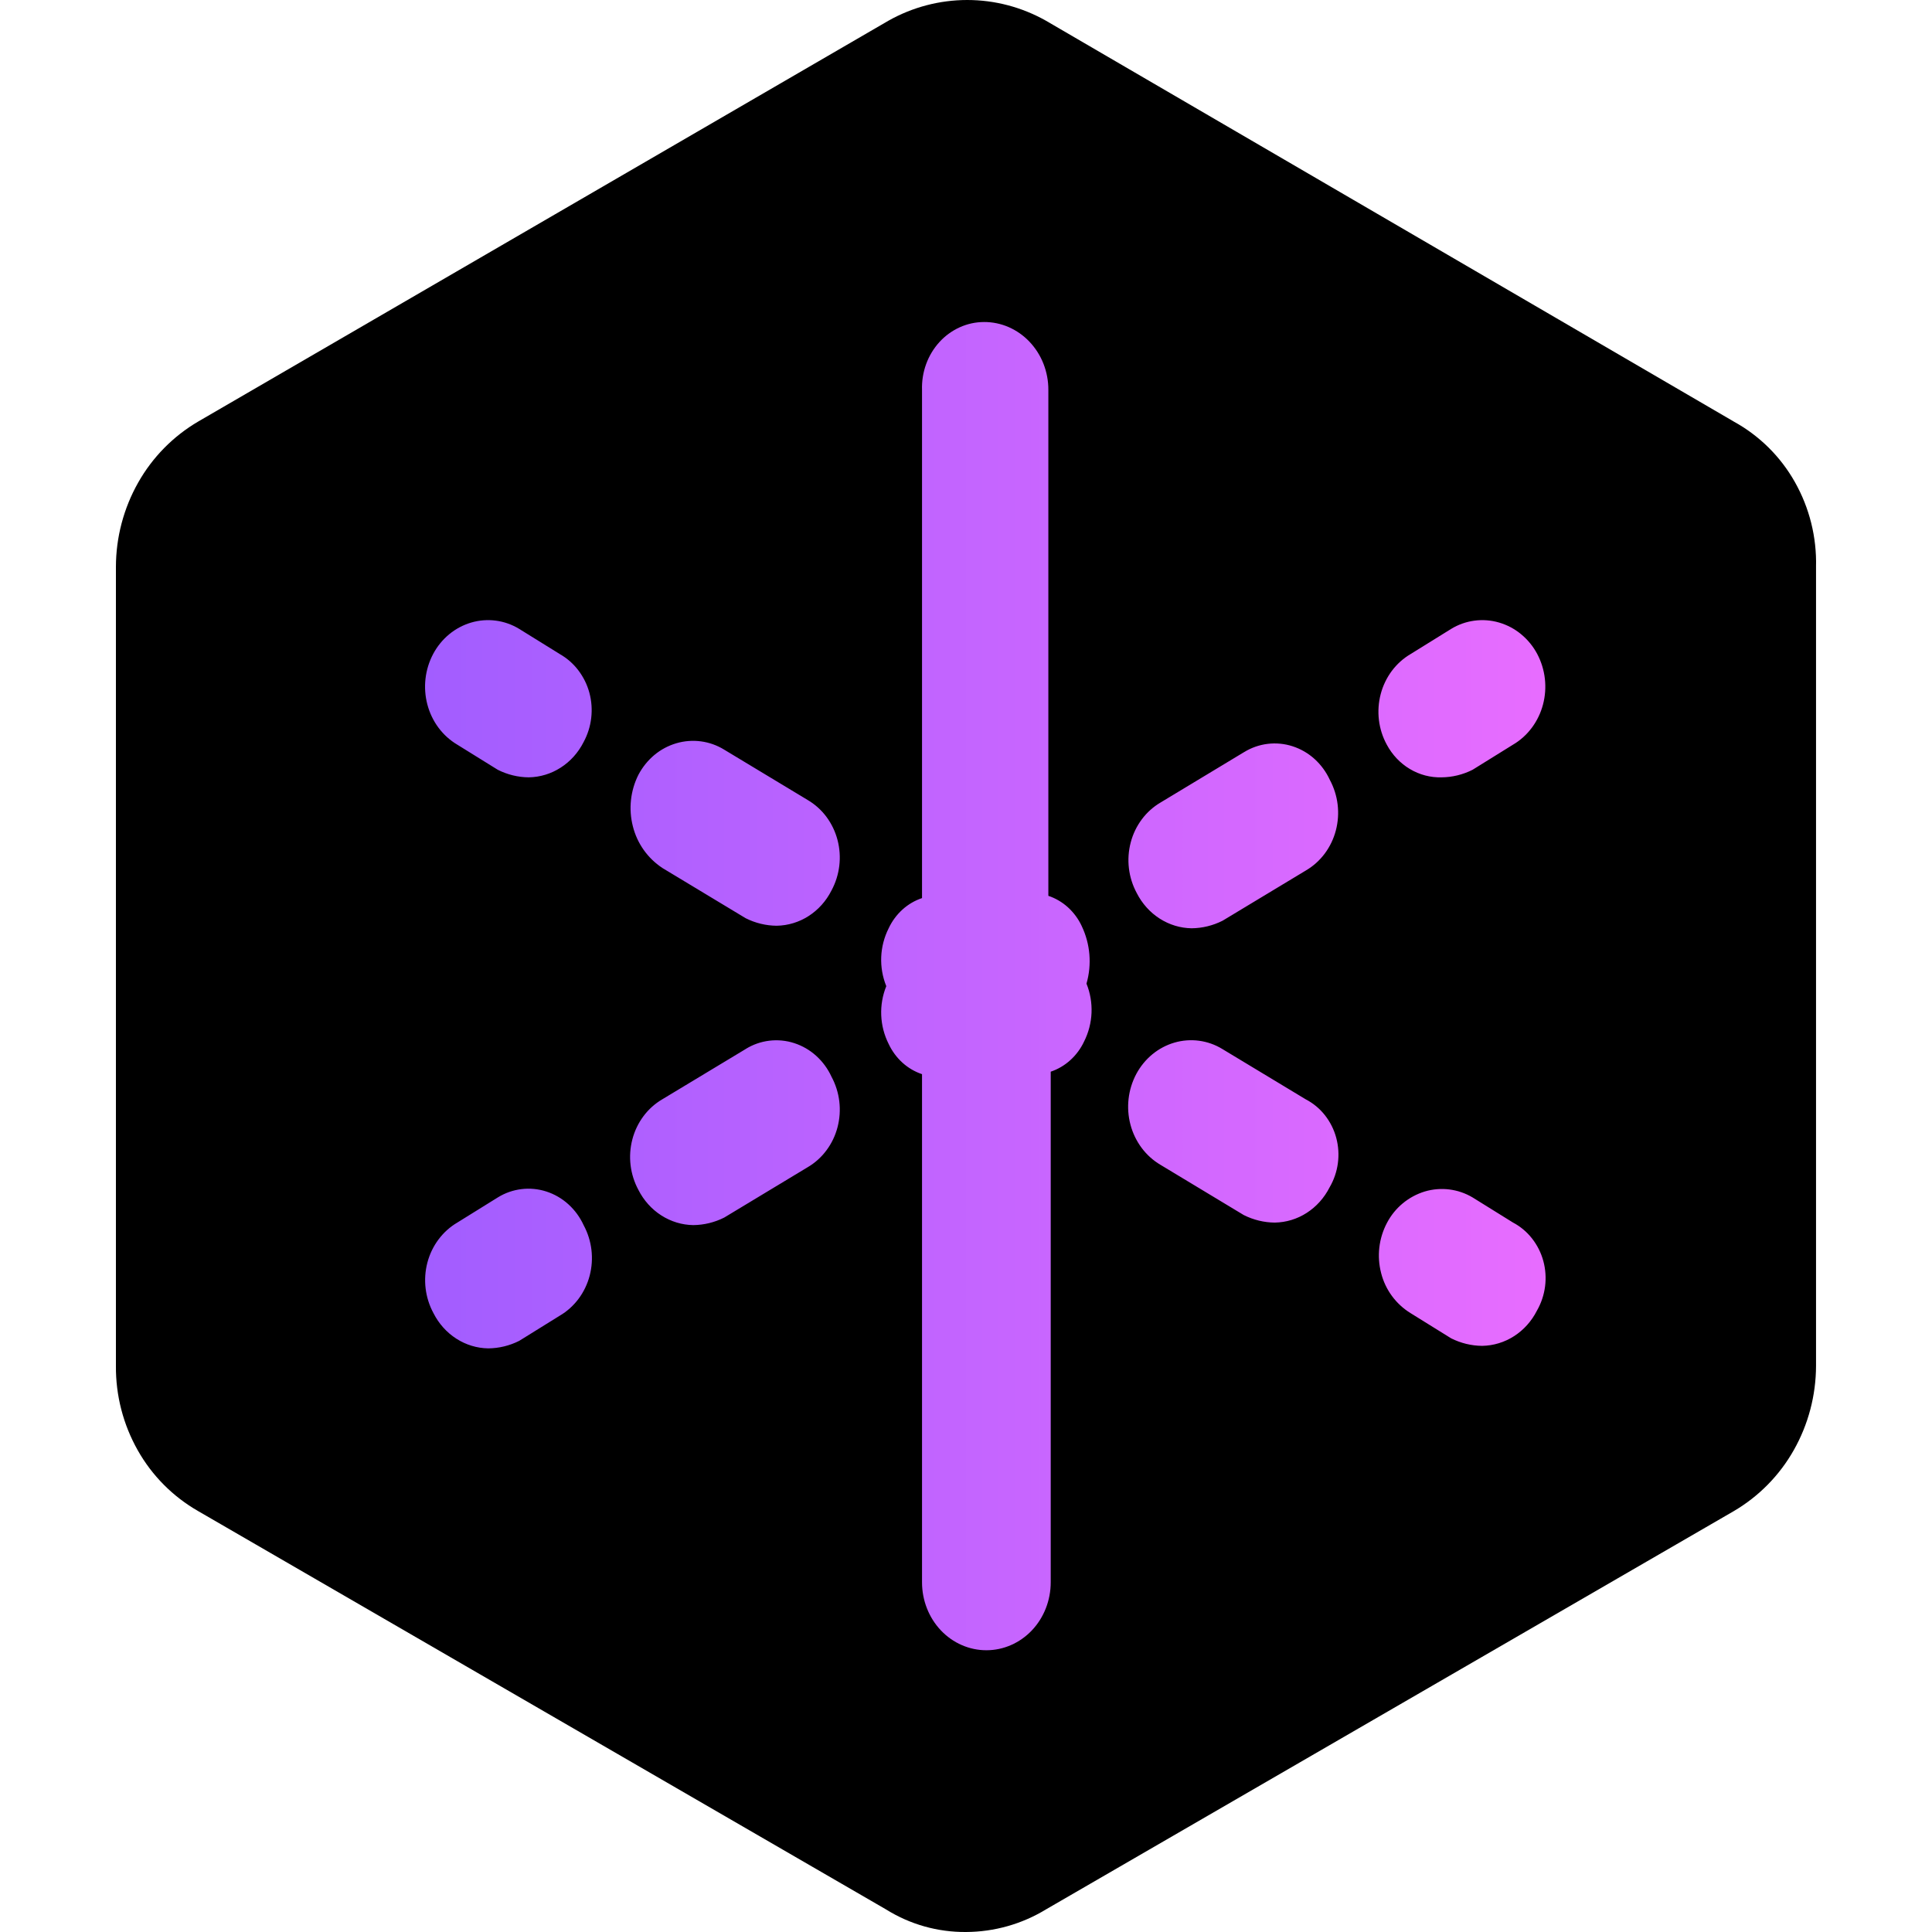
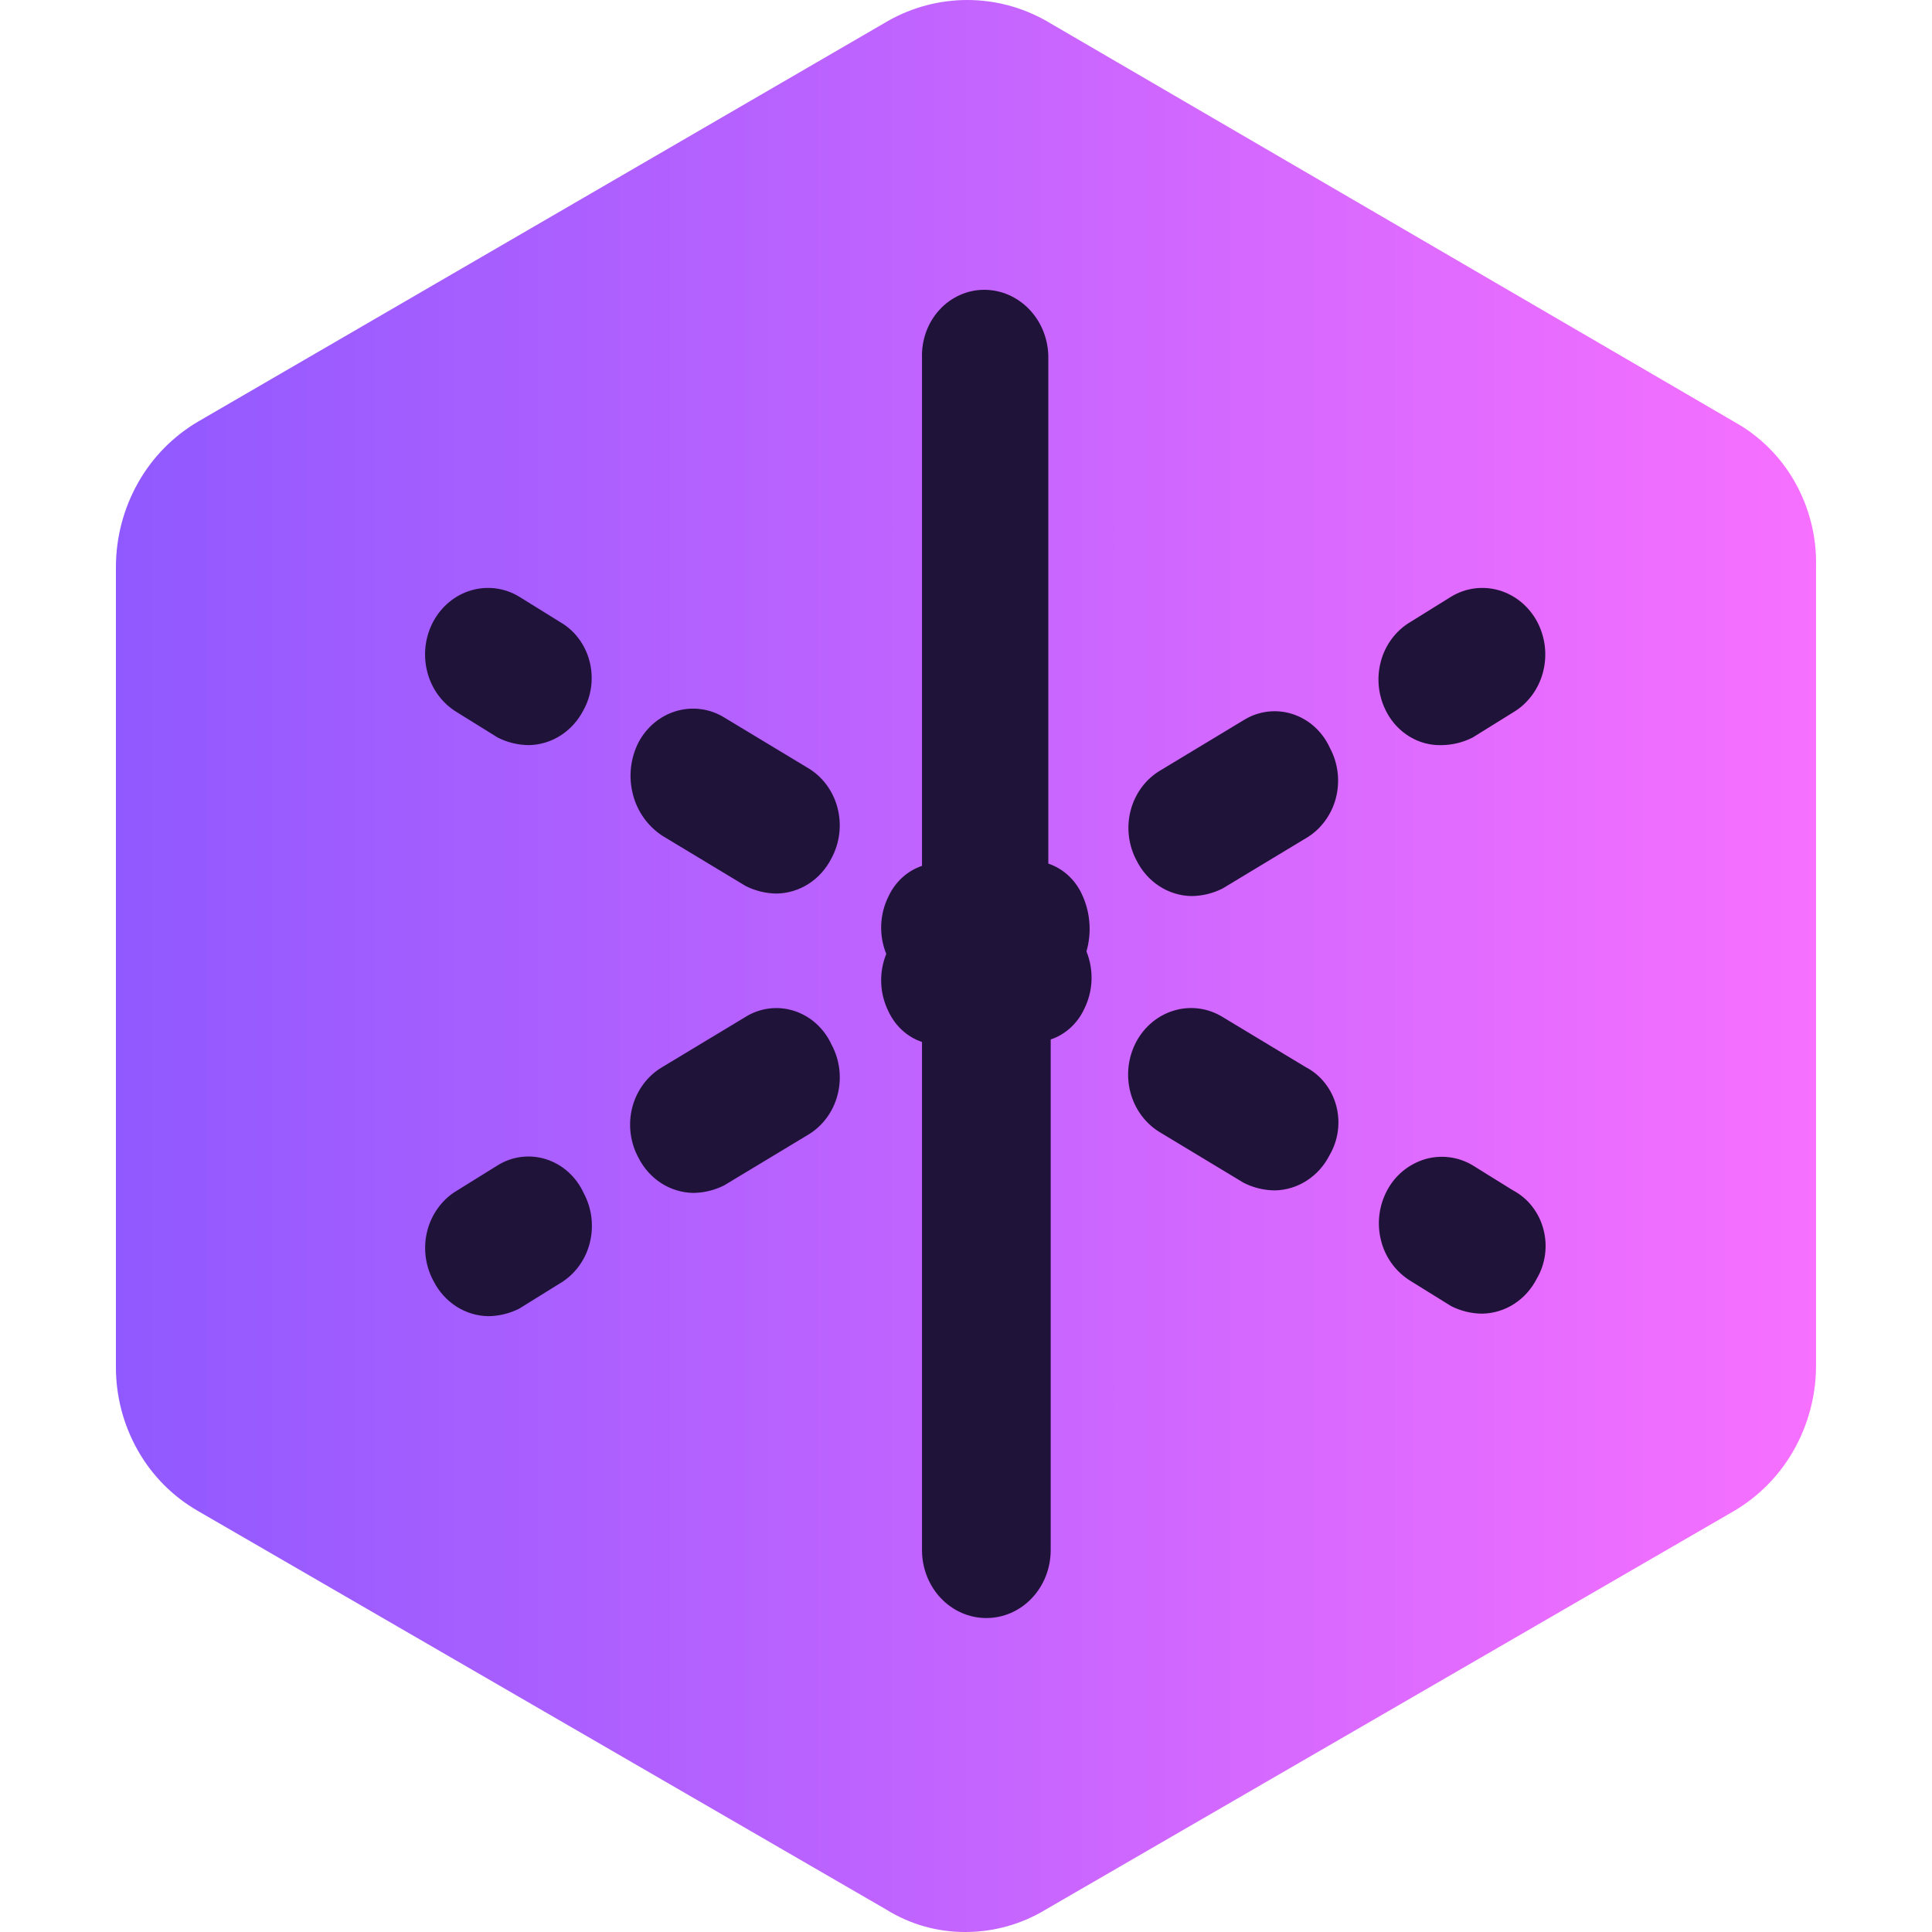
<svg xmlns="http://www.w3.org/2000/svg" width="80" height="80" fill="none" viewBox="0 0 80 80">
-   <path d="M71.788 17.453 43.308.856C42.309.294 41.189 0 40.05 0a6.651 6.651 0 0 0-3.259.856L8.21 17.453a6.813 6.813 0 0 0-2.49 2.532 7.111 7.111 0 0 0-.92 3.484v33.088a6.985 6.985 0 0 0 .903 3.495 6.688 6.688 0 0 0 2.507 2.522l28.48 16.492A6.15 6.15 0 0 0 40 80a6.413 6.413 0 0 0 3.309-.934l28.48-16.492a6.81 6.81 0 0 0 2.49-2.532c.598-1.057.916-2.26.919-3.485V23.47a6.793 6.793 0 0 0-.876-3.51 6.496 6.496 0 0 0-2.534-2.506Z" fill="#000" />
-   <path d="m20.613 49.583-1.678 1.042c-.3.175-.564.413-.776.697-.213.284-.37.61-.462.96a2.874 2.874 0 0 0 .252 2.093c.22.435.547.8.946 1.056.399.257.856.396 1.323.402.445-.004.882-.11 1.283-.312l1.678-1.042c.3-.175.564-.413.777-.697.212-.284.369-.61.461-.96a2.876 2.876 0 0 0-.251-2.093 2.663 2.663 0 0 0-.633-.864 2.5 2.5 0 0 0-.907-.526 2.408 2.408 0 0 0-2.013.244Zm10.264-6.145-3.455 2.083a2.63 2.63 0 0 0-.777.697 2.79 2.79 0 0 0-.46.96 2.874 2.874 0 0 0 .25 2.093c.22.435.548.8.947 1.056.399.256.856.395 1.323.402a2.91 2.91 0 0 0 1.283-.312l3.454-2.084c.3-.175.565-.412.777-.697.213-.284.37-.61.461-.96a2.876 2.876 0 0 0-.25-2.093 2.66 2.66 0 0 0-.634-.864 2.498 2.498 0 0 0-.907-.525 2.409 2.409 0 0 0-2.013.243Zm13.914-5.094a2.443 2.443 0 0 0-.57-.774 2.3 2.3 0 0 0-.811-.476V16.146a2.94 2.94 0 0 0-.2-1.078 2.818 2.818 0 0 0-.578-.914 2.649 2.649 0 0 0-.866-.61 2.532 2.532 0 0 0-1.02-.21 2.46 2.46 0 0 0-1.005.218 2.578 2.578 0 0 0-.843.614c-.24.263-.426.573-.55.913a2.86 2.86 0 0 0-.169 1.067v21.042c-.298.1-.574.261-.811.476a2.446 2.446 0 0 0-.57.774 2.904 2.904 0 0 0-.099 2.396 2.903 2.903 0 0 0 .099 2.395c.139.296.333.559.57.774a2.3 2.3 0 0 0 .811.476v21.042c0 .746.281 1.461.78 1.989.5.527 1.178.823 1.885.823.706 0 1.384-.296 1.884-.823.5-.528.78-1.243.78-1.99V44.376c.298-.1.574-.262.811-.477.238-.215.432-.477.571-.773a2.908 2.908 0 0 0 .099-2.396 3.37 3.37 0 0 0-.198-2.385Zm6.72-7.198-3.453 2.083a2.63 2.63 0 0 0-.777.697c-.213.285-.37.61-.461.96a2.874 2.874 0 0 0 .25 2.093c.221.435.548.8.947 1.056.4.257.856.396 1.324.403.444-.004.882-.111 1.283-.313l3.454-2.083c.3-.176.564-.413.777-.697.212-.285.369-.611.46-.96a2.874 2.874 0 0 0-.25-2.093 2.666 2.666 0 0 0-.633-.865 2.502 2.502 0 0 0-.907-.525 2.41 2.41 0 0 0-2.013.244Zm8.182 1.042c.444-.004.882-.111 1.283-.313l1.678-1.042c.3-.176.563-.414.776-.699.212-.285.37-.611.462-.96a2.9 2.9 0 0 0-.24-2.097 2.715 2.715 0 0 0-.667-.816 2.555 2.555 0 0 0-.912-.483 2.474 2.474 0 0 0-1.985.264l-1.678 1.041c-.3.176-.564.413-.777.697-.212.285-.37.611-.461.96-.092.35-.117.714-.074 1.073.043.36.154.707.325 1.02.226.423.557.772.957 1.01.4.239.854.358 1.313.345Zm2.96 18.437-1.677-1.042A2.486 2.486 0 0 0 59 49.336a2.636 2.636 0 0 0-1.566 1.296 2.889 2.889 0 0 0-.244 2.084 2.736 2.736 0 0 0 1.22 1.659l1.678 1.042c.4.201.838.308 1.283.312a2.515 2.515 0 0 0 1.323-.402c.4-.256.726-.621.947-1.056a2.71 2.71 0 0 0 .266-2.052 2.621 2.621 0 0 0-.469-.936 2.463 2.463 0 0 0-.784-.658Zm-8.585-5.104-3.454-2.084a2.473 2.473 0 0 0-1.986-.264c-.331.097-.64.26-.912.484-.27.223-.497.5-.666.816a2.9 2.9 0 0 0-.24 2.097c.092.349.25.675.462.96.212.285.476.522.776.7l3.454 2.083c.4.201.839.308 1.283.312a2.513 2.513 0 0 0 1.323-.402c.4-.257.726-.621.947-1.056a2.691 2.691 0 0 0 .275-2.055 2.602 2.602 0 0 0-.471-.937 2.442 2.442 0 0 0-.791-.654Zm-26.646-9.583 3.454 2.083c.401.202.84.308 1.283.312a2.515 2.515 0 0 0 1.324-.402c.399-.256.726-.621.946-1.056a2.876 2.876 0 0 0 .251-2.093 2.791 2.791 0 0 0-.46-.96 2.632 2.632 0 0 0-.778-.697l-3.454-2.083a2.455 2.455 0 0 0-1.983-.265 2.54 2.54 0 0 0-.91.486c-.269.225-.493.504-.66.82a3.064 3.064 0 0 0-.229 2.134 2.908 2.908 0 0 0 1.216 1.72Zm-4.243-8.855L21.5 26.042a2.473 2.473 0 0 0-1.986-.264c-.33.096-.64.26-.911.483-.271.223-.497.5-.666.816a2.9 2.9 0 0 0-.24 2.097c.092.349.249.675.461.96.213.285.477.523.776.7l1.678 1.041c.4.202.839.309 1.283.313a2.515 2.515 0 0 0 1.323-.403c.4-.256.726-.62.947-1.056a2.778 2.778 0 0 0 .24-2.044 2.694 2.694 0 0 0-.46-.932 2.532 2.532 0 0 0-.767-.67Z" fill="url(#a)" />
+   <path d="M71.788 17.453 43.308.856C42.309.294 41.189 0 40.05 0a6.651 6.651 0 0 0-3.259.856L8.21 17.453a6.813 6.813 0 0 0-2.49 2.532 7.111 7.111 0 0 0-.92 3.484v33.088a6.985 6.985 0 0 0 .903 3.495 6.688 6.688 0 0 0 2.507 2.522l28.48 16.492A6.15 6.15 0 0 0 40 80a6.413 6.413 0 0 0 3.309-.934l28.48-16.492a6.81 6.81 0 0 0 2.49-2.532c.598-1.057.916-2.26.919-3.485V23.47a6.793 6.793 0 0 0-.876-3.51 6.496 6.496 0 0 0-2.534-2.506Z" fill="url(#a)" />
+   <path d="m20.613 48.25-1.678 1.042c-.3.175-.564.412-.776.697-.213.284-.37.61-.462.96a2.874 2.874 0 0 0 .252 2.093c.22.435.547.8.946 1.056.399.256.856.395 1.323.402.445-.004.882-.11 1.283-.313l1.678-1.041c.3-.176.564-.413.777-.697.212-.285.37-.61.46-.96a2.878 2.878 0 0 0-.25-2.093 2.66 2.66 0 0 0-.633-.864 2.5 2.5 0 0 0-.907-.526 2.408 2.408 0 0 0-2.013.244Zm10.264-6.146-3.455 2.083c-.3.176-.564.413-.776.697a2.79 2.79 0 0 0-.462.96 2.879 2.879 0 0 0 .252 2.093c.22.435.547.8.946 1.057.4.256.856.395 1.323.402a2.91 2.91 0 0 0 1.283-.313L33.442 47c.3-.176.565-.413.777-.697.213-.284.37-.61.461-.96a2.87 2.87 0 0 0-.25-2.093 2.66 2.66 0 0 0-.633-.864 2.497 2.497 0 0 0-.908-.526 2.407 2.407 0 0 0-2.013.244ZM44.79 37.01a2.448 2.448 0 0 0-.57-.773 2.299 2.299 0 0 0-.811-.477V14.813a2.937 2.937 0 0 0-.2-1.078 2.818 2.818 0 0 0-.578-.914 2.65 2.65 0 0 0-.866-.61 2.533 2.533 0 0 0-1.02-.211 2.459 2.459 0 0 0-1.004.219 2.578 2.578 0 0 0-.844.614c-.24.262-.426.573-.55.913-.123.34-.18.702-.169 1.066v21.042c-.298.1-.574.262-.811.477a2.446 2.446 0 0 0-.57.773 2.908 2.908 0 0 0-.099 2.396 2.908 2.908 0 0 0 .099 2.396c.139.295.333.558.57.773a2.3 2.3 0 0 0 .811.477v21.041c0 .746.281 1.462.78 1.99.5.527 1.178.823 1.885.823.707 0 1.384-.296 1.884-.824.5-.527.78-1.243.78-1.989V43.042c.298-.1.574-.262.812-.477.237-.215.431-.478.57-.773a2.907 2.907 0 0 0 .099-2.396 3.371 3.371 0 0 0-.198-2.386Zm6.72-7.198-3.453 2.084c-.3.175-.564.412-.777.697-.212.284-.37.61-.461.96a2.876 2.876 0 0 0 .251 2.093c.22.435.547.8.946 1.056.4.256.856.395 1.324.402.444-.004.882-.11 1.283-.312l3.454-2.084c.3-.175.564-.412.776-.697.213-.284.37-.61.462-.96a2.876 2.876 0 0 0-.252-2.093 2.662 2.662 0 0 0-.632-.864 2.505 2.505 0 0 0-.907-.526 2.41 2.41 0 0 0-2.013.244Zm8.182 1.042c.444-.004.882-.11 1.283-.312l1.678-1.042c.3-.177.563-.415.776-.7.212-.284.37-.61.462-.96a2.902 2.902 0 0 0-.24-2.097 2.72 2.72 0 0 0-.667-.815 2.559 2.559 0 0 0-.911-.484 2.475 2.475 0 0 0-1.986.264L58.41 25.75c-.3.176-.564.413-.777.697-.212.284-.37.61-.46.96a2.876 2.876 0 0 0 .25 2.093 2.6 2.6 0 0 0 .957 1.01c.4.239.854.358 1.313.344Zm2.96 18.438-1.677-1.042A2.486 2.486 0 0 0 59 48.002a2.635 2.635 0 0 0-1.566 1.296 2.886 2.886 0 0 0-.244 2.085 2.735 2.735 0 0 0 1.22 1.659l1.678 1.041c.4.202.838.309 1.283.313a2.514 2.514 0 0 0 1.323-.402c.4-.257.726-.622.946-1.057.177-.303.292-.643.338-.996a2.713 2.713 0 0 0-.072-1.055 2.624 2.624 0 0 0-.467-.936 2.465 2.465 0 0 0-.785-.658Zm-8.585-5.105-3.454-2.083a2.474 2.474 0 0 0-1.986-.264c-.331.096-.64.26-.912.483-.27.223-.497.5-.666.816a2.898 2.898 0 0 0-.24 2.097c.092.35.25.676.462.96.212.285.476.523.776.7l3.454 2.083c.4.202.839.309 1.283.313a2.513 2.513 0 0 0 1.323-.403c.4-.256.726-.62.947-1.056a2.688 2.688 0 0 0 .275-2.055 2.602 2.602 0 0 0-.471-.936 2.442 2.442 0 0 0-.791-.655Zm-26.646-9.583 3.454 2.083c.401.202.84.309 1.284.313a2.515 2.515 0 0 0 1.323-.402c.4-.257.726-.621.946-1.056a2.87 2.87 0 0 0 .251-2.093 2.782 2.782 0 0 0-.46-.96 2.63 2.63 0 0 0-.778-.697l-3.454-2.084a2.455 2.455 0 0 0-1.983-.265c-.33.097-.64.263-.91.487a2.7 2.7 0 0 0-.66.82 3.06 3.06 0 0 0-.229 2.133 2.908 2.908 0 0 0 1.216 1.721ZM23.18 25.75 21.5 24.708a2.473 2.473 0 0 0-1.986-.264c-.33.096-.64.26-.911.484-.271.223-.497.5-.666.815a2.9 2.9 0 0 0-.24 2.097c.092.35.249.676.461.96.213.285.477.523.776.7l1.678 1.042c.4.202.839.308 1.283.312a2.514 2.514 0 0 0 1.323-.402c.4-.257.726-.621.947-1.056.168-.306.275-.645.317-.996a2.78 2.78 0 0 0-.078-1.048 2.69 2.69 0 0 0-.458-.933 2.532 2.532 0 0 0-.768-.669Z" fill="#20133A" />
  <defs>
-     <linearGradient id="a" x1="5.6" y1="41.667" x2="74.4" y2="41.667" gradientUnits="userSpaceOnUse">
+     <linearGradient id="a" x1="4.8" y1="40.003" x2="75.208" y2="40.003" gradientUnits="userSpaceOnUse">
      <stop stop-color="#9059FF" />
      <stop offset="1" stop-color="#F770FF" />
    </linearGradient>
  </defs>
</svg>
